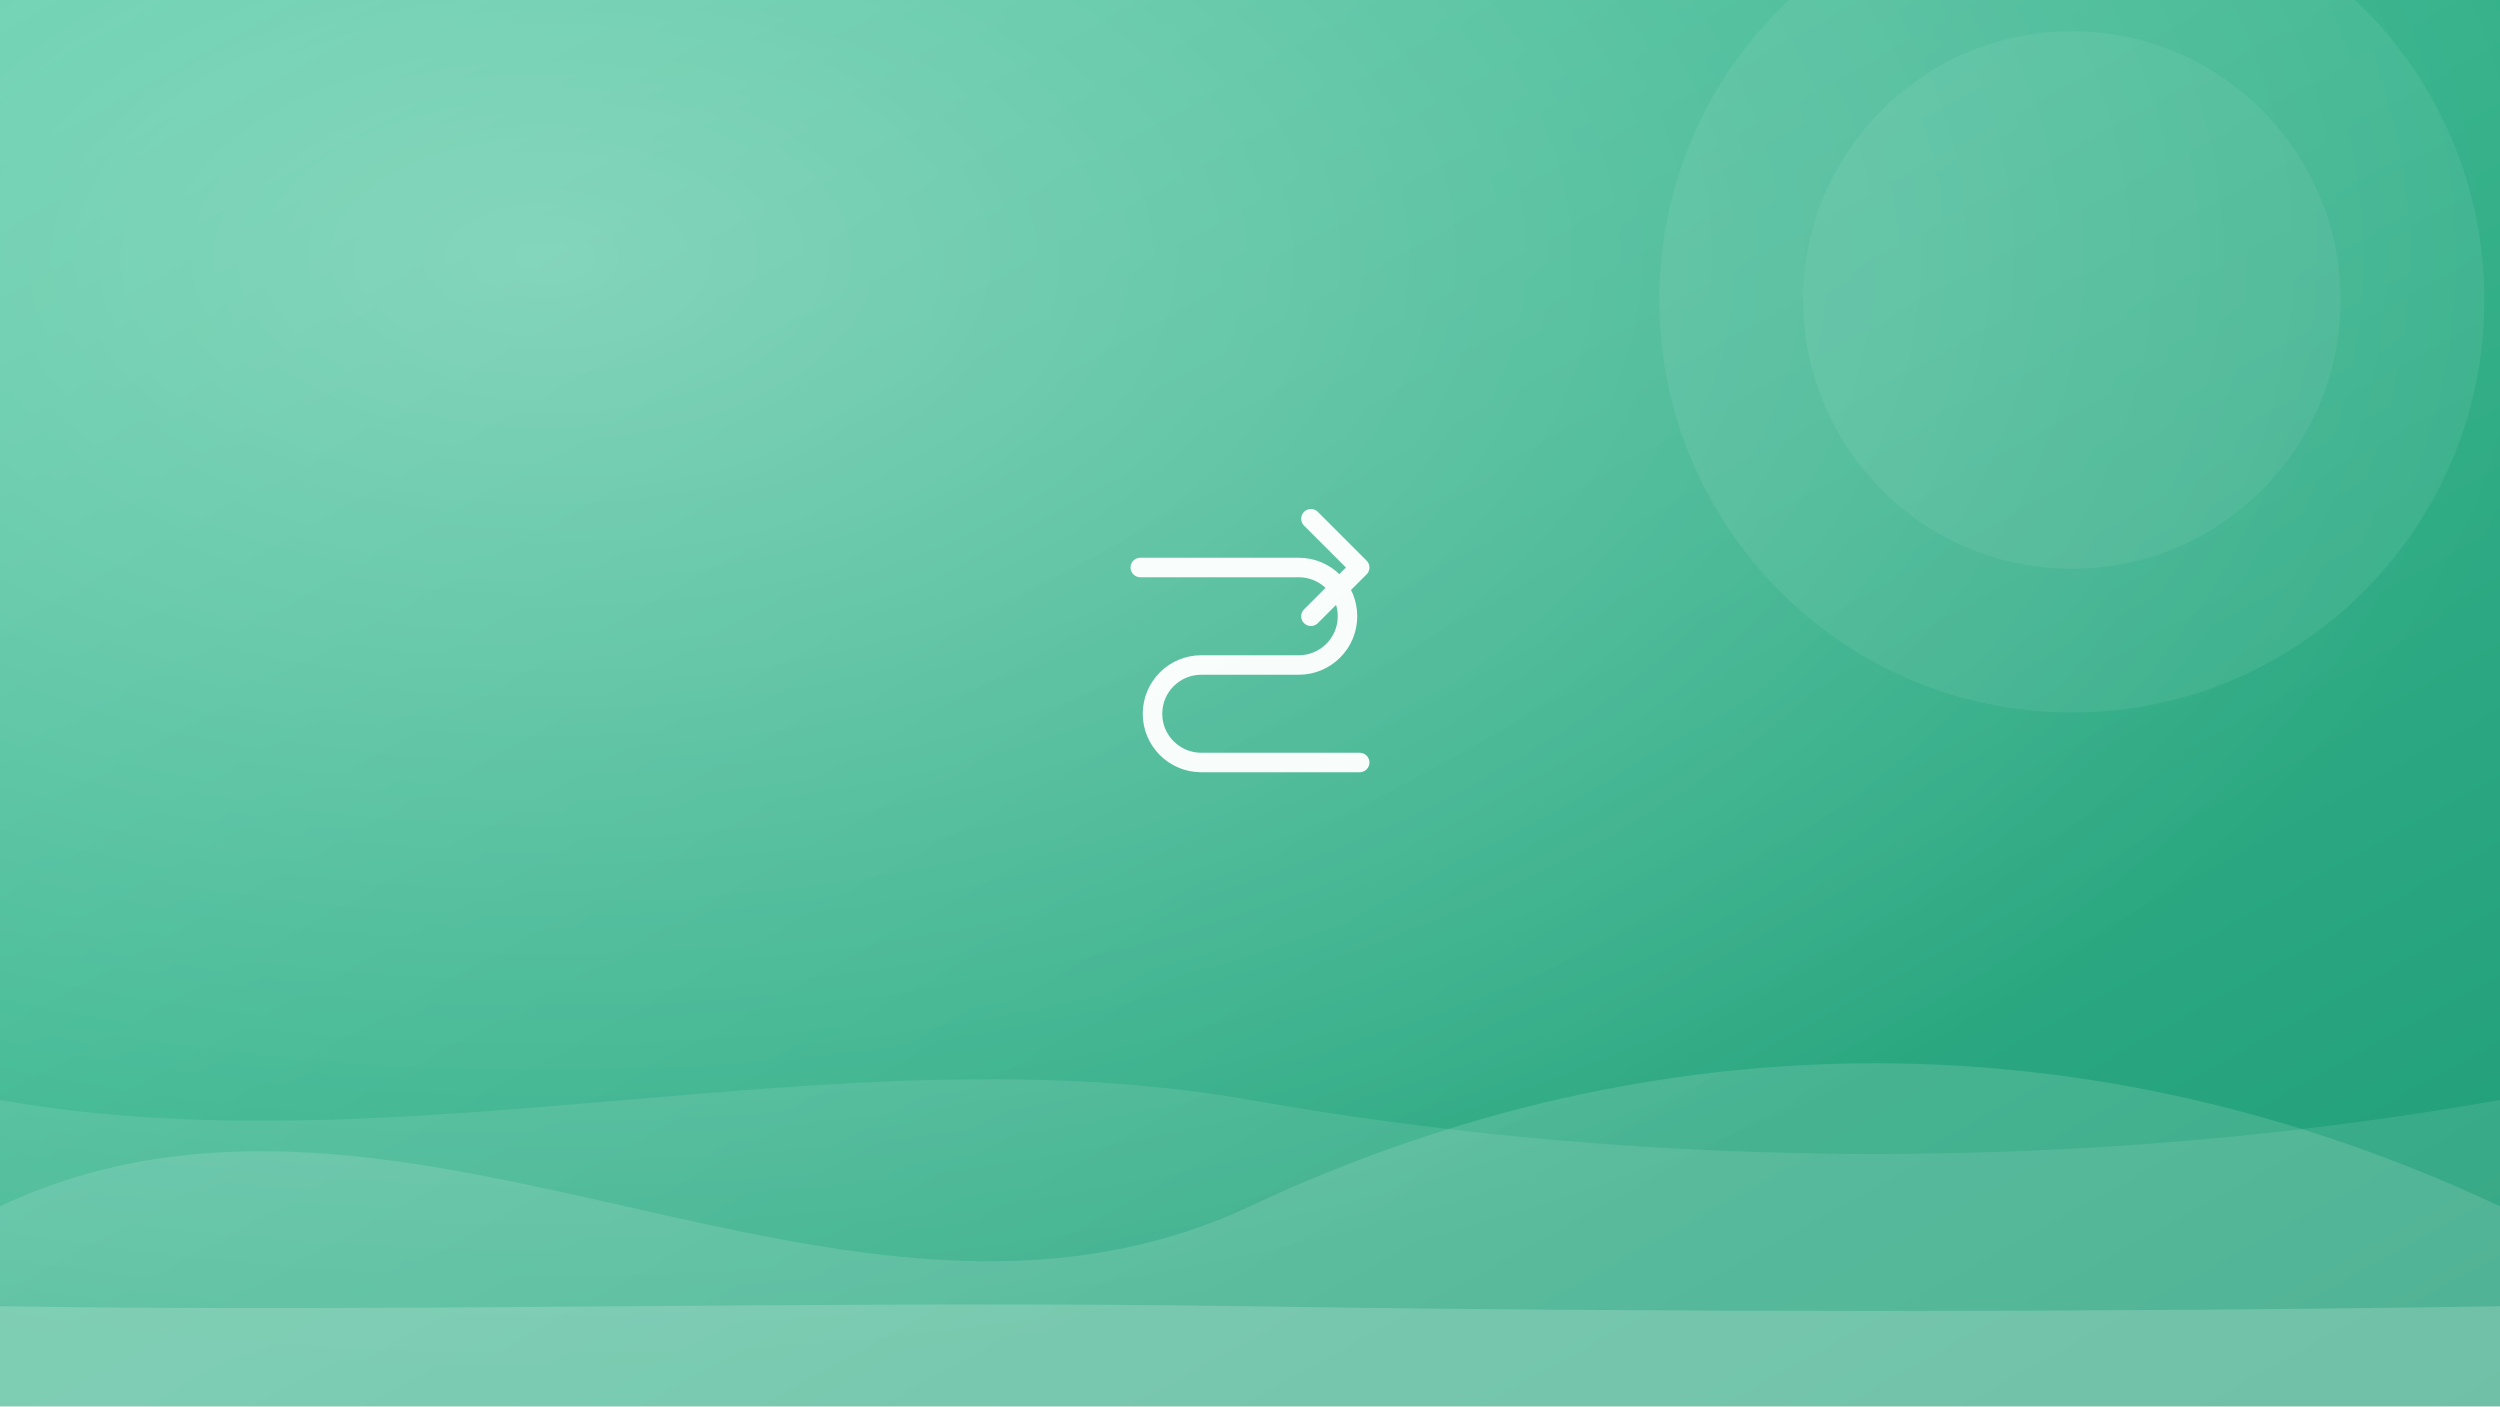
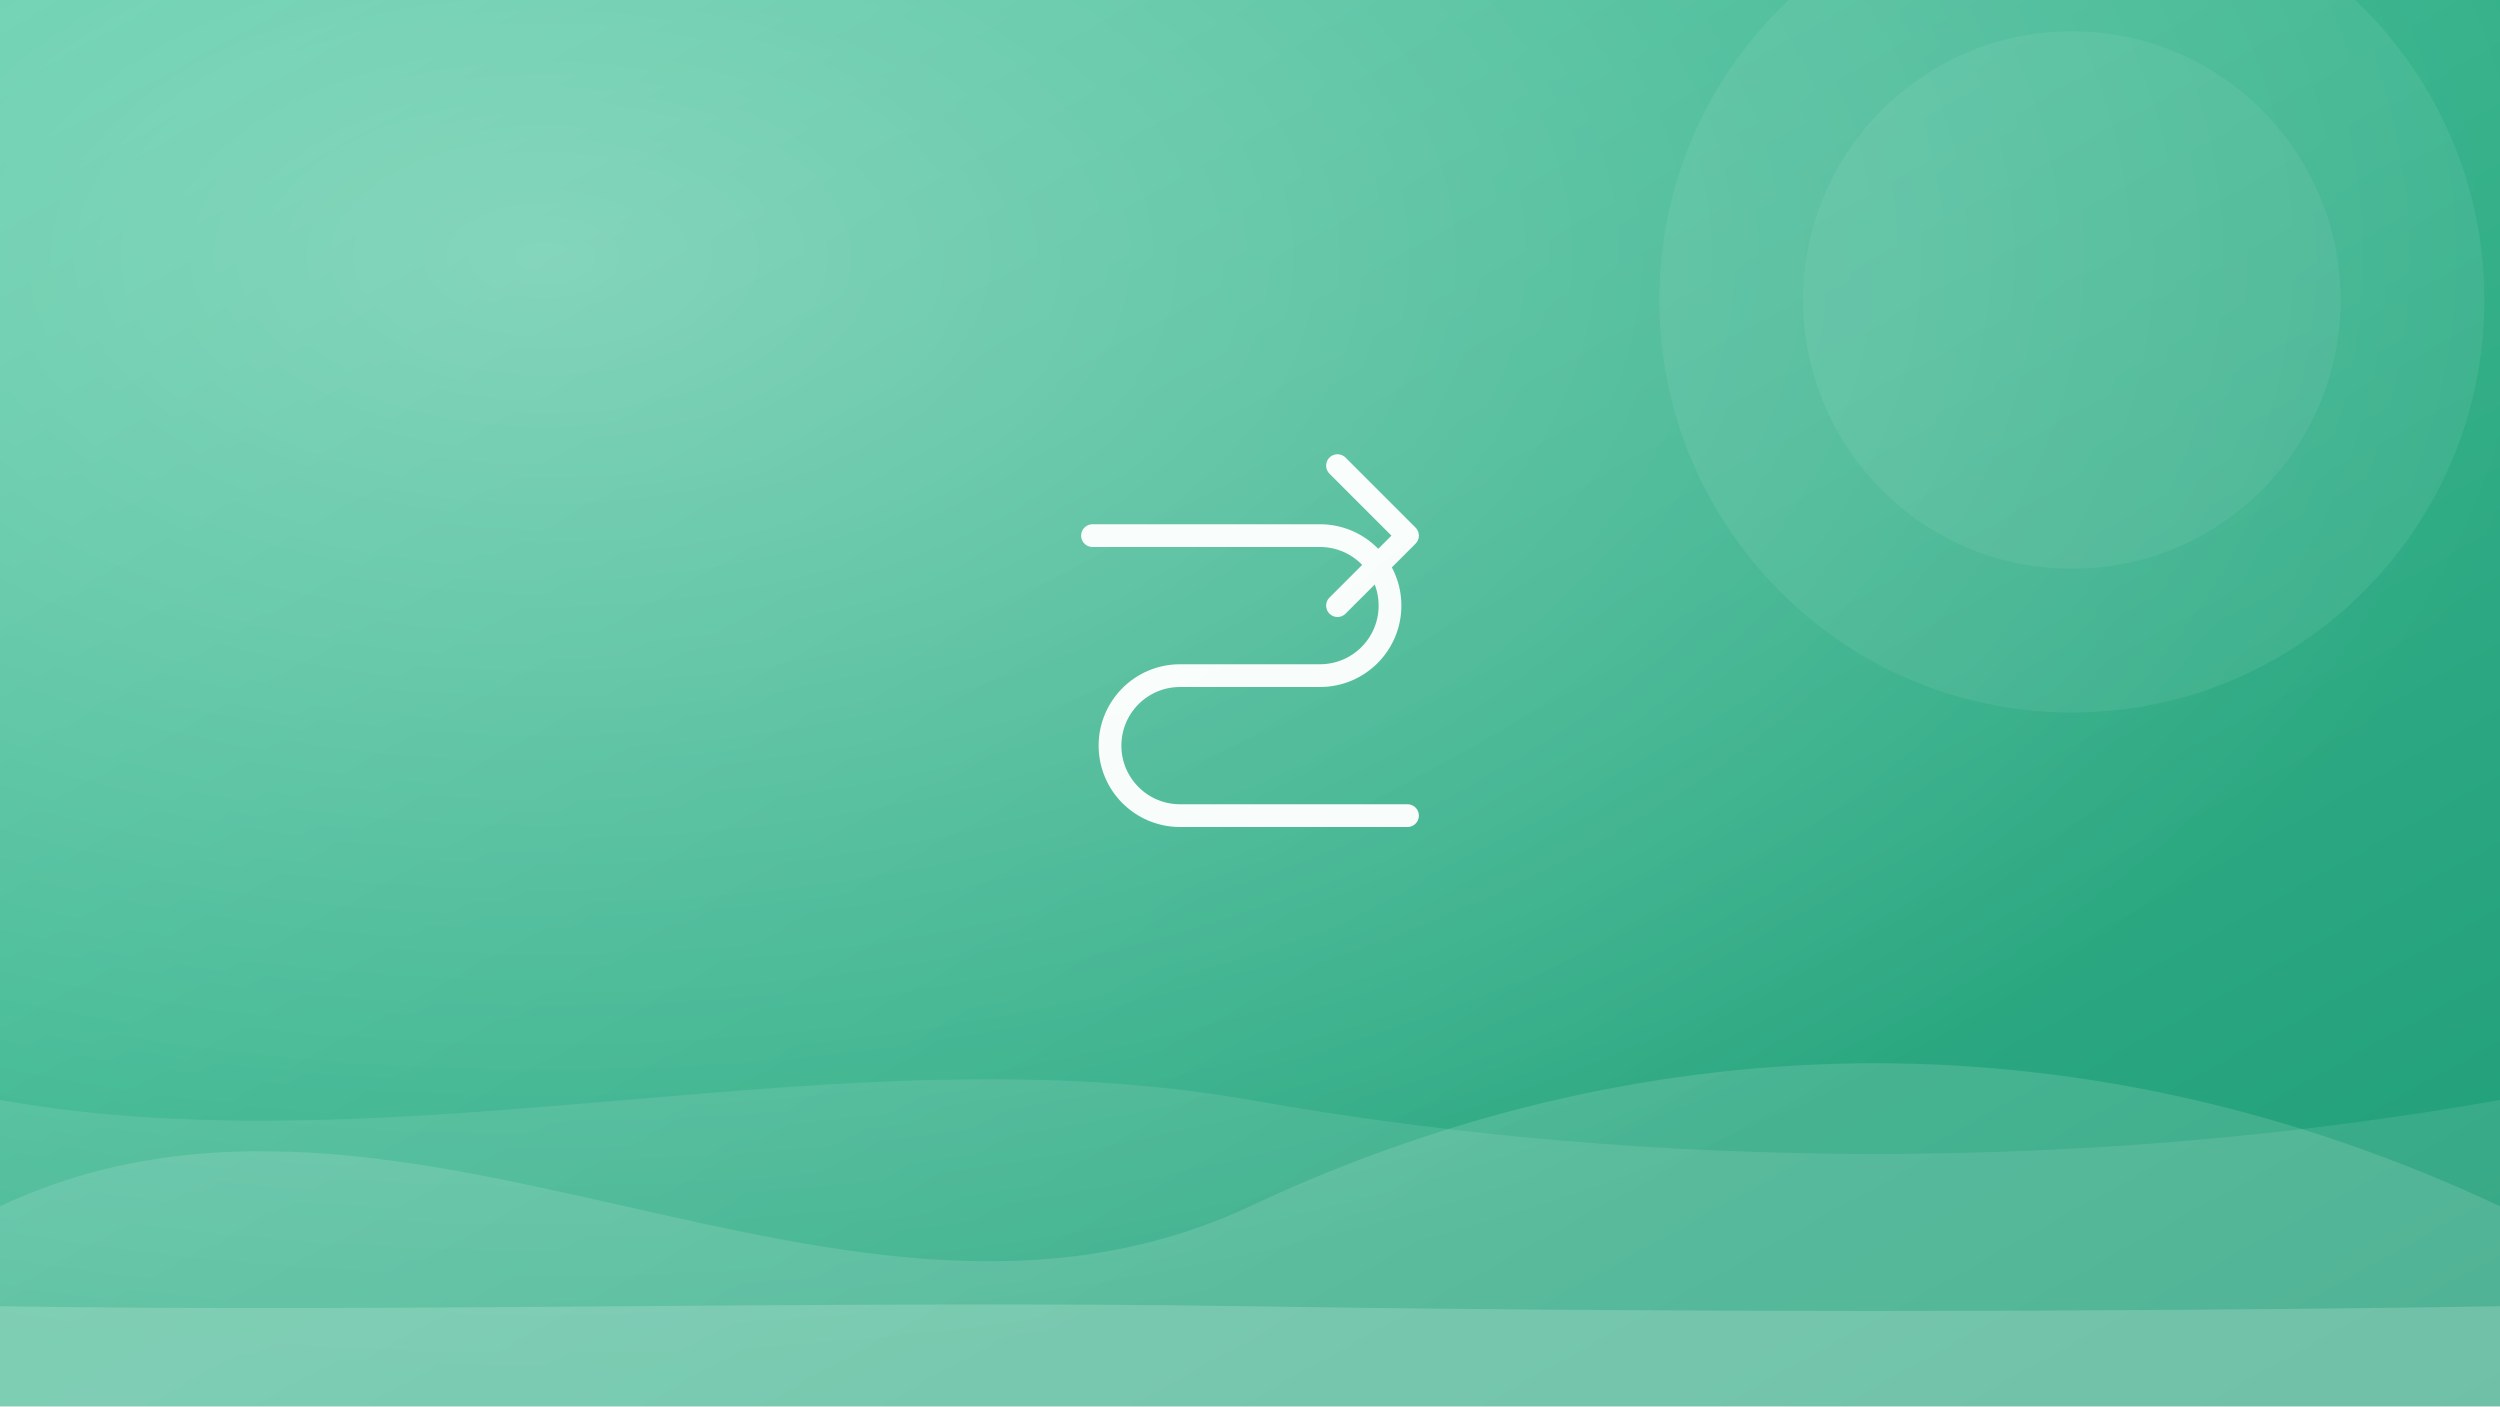
<svg xmlns="http://www.w3.org/2000/svg" viewBox="0 0 800 450" width="800" height="450" role="img">
  <defs>
    <linearGradient id="g" x1="0" y1="0" x2="1" y2="1">
      <stop offset="0" stop-color="#4dc7a0" />
      <stop offset="1" stop-color="#1f9d76" />
    </linearGradient>
    <radialGradient id="r" cx="0.22" cy="0.18" r="0.8">
      <stop offset="0" stop-color="#ffffff" stop-opacity="0.34" />
      <stop offset="1" stop-color="#ffffff" stop-opacity="0" />
    </radialGradient>
  </defs>
  <rect width="800" height="450" fill="url(#g)" />
  <rect width="800" height="450" fill="url(#r)" />
  <circle cx="663" cy="96" r="132" fill="#fff" opacity="0.07" />
  <circle cx="663" cy="96" r="86" fill="#fff" opacity="0.06" />
  <path d="M0 352 C 130 375 270 329 400 352 S 670 375 800 352 L800 450 L0 450 Z" fill="#fff" opacity="0.1" />
  <path d="M0 386 C 130 325 270 447 400 386 S 670 325 800 386 L800 450 L0 450 Z" fill="#fff" opacity="0.13" />
  <path d="M0 418 C 130 420 270 416 400 418 S 670 420 800 418 L800 450 L0 450 Z" fill="#fff" opacity="0.18" />
-   <g transform="translate(353.2 158.2) scale(3.9)" fill="none" stroke="#ffffff" stroke-width="1.6" stroke-linecap="round" stroke-linejoin="round" opacity="0.96">
+   <g transform="translate(332.8 137.8) scale(5.6)" fill="none" stroke="#ffffff" stroke-width="1.3" stroke-linecap="round" stroke-linejoin="round" opacity="0.96">
    <path d="M3 6h13a4 4 0 0 1 0 8H8a4 4 0 0 0 0 8h13" />
    <path d="M17 2l4 4-4 4" />
  </g>
</svg>
